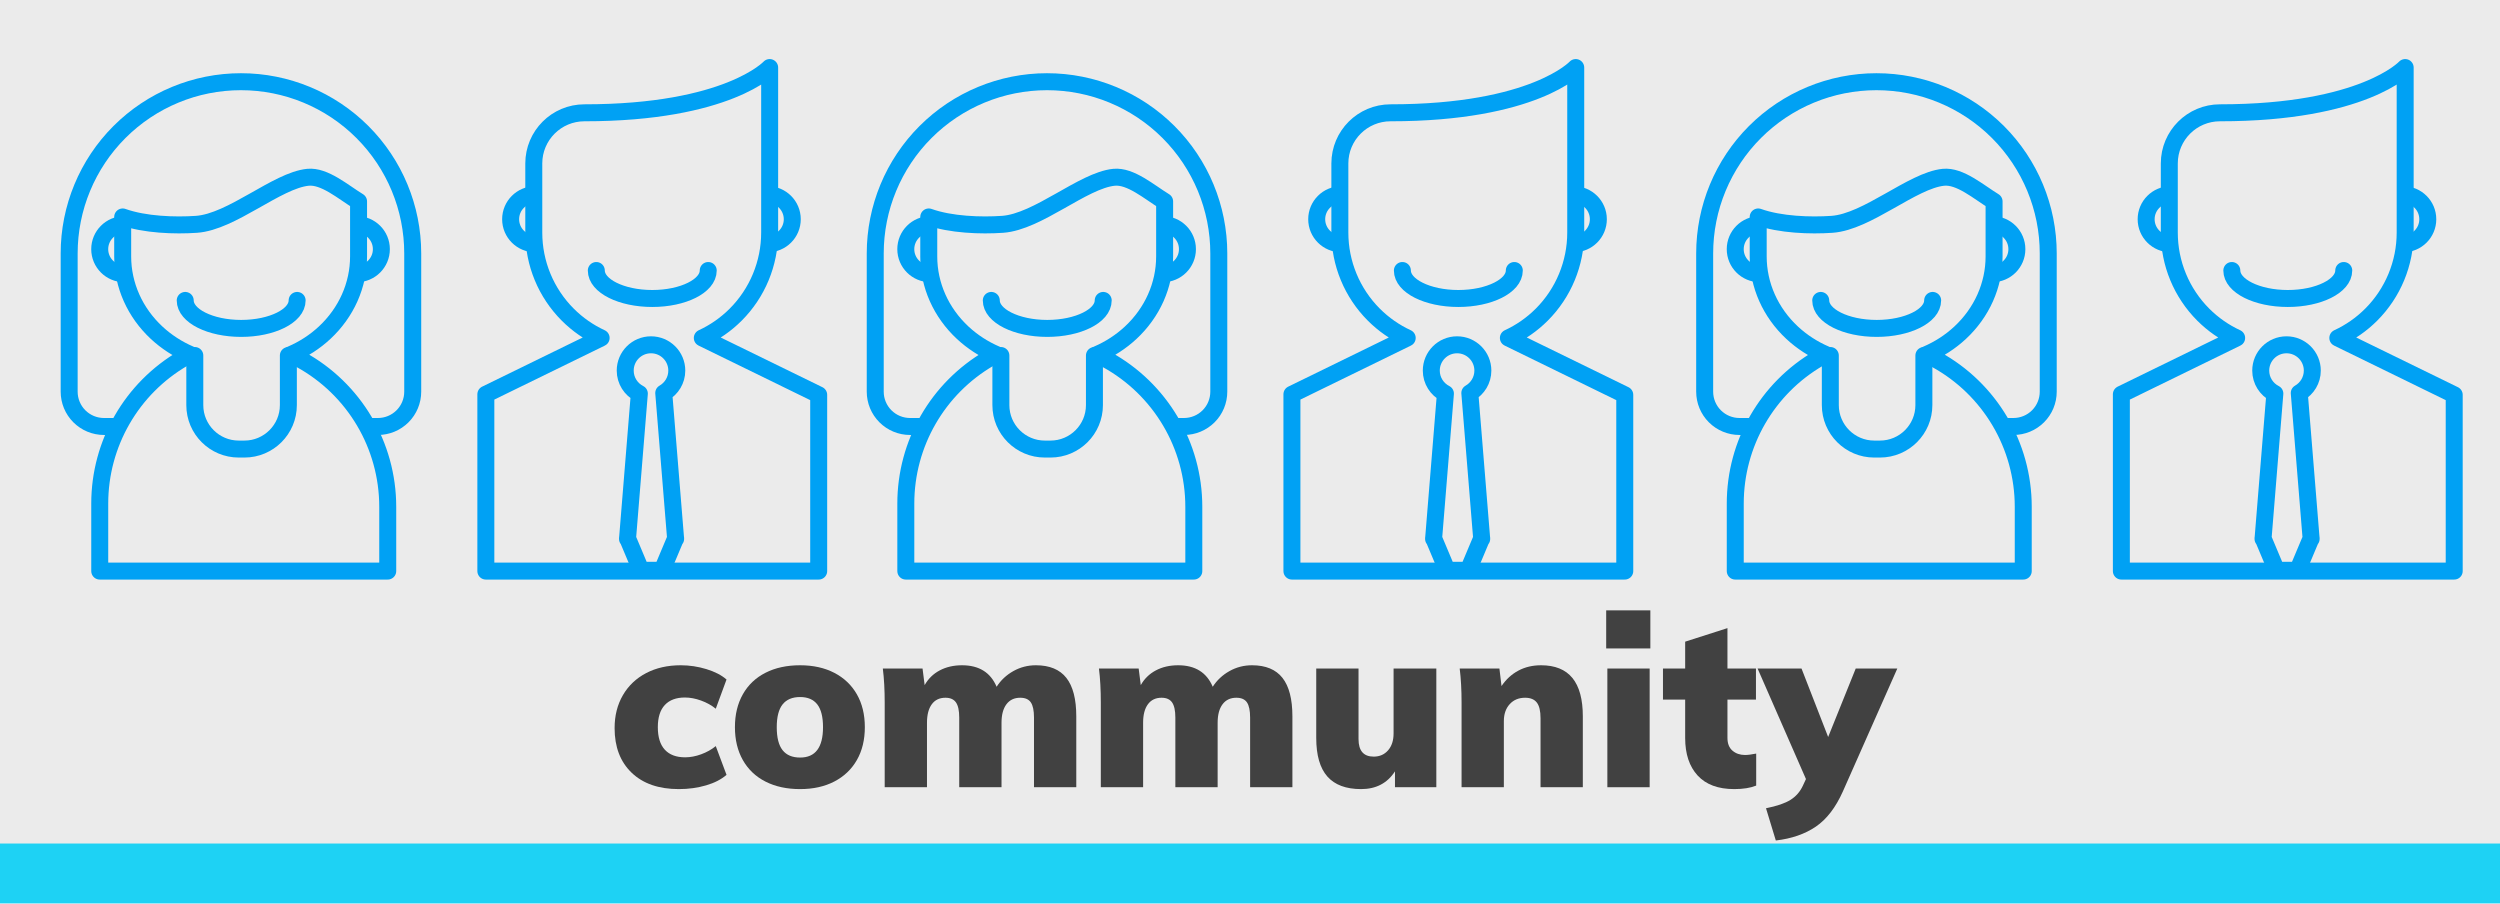
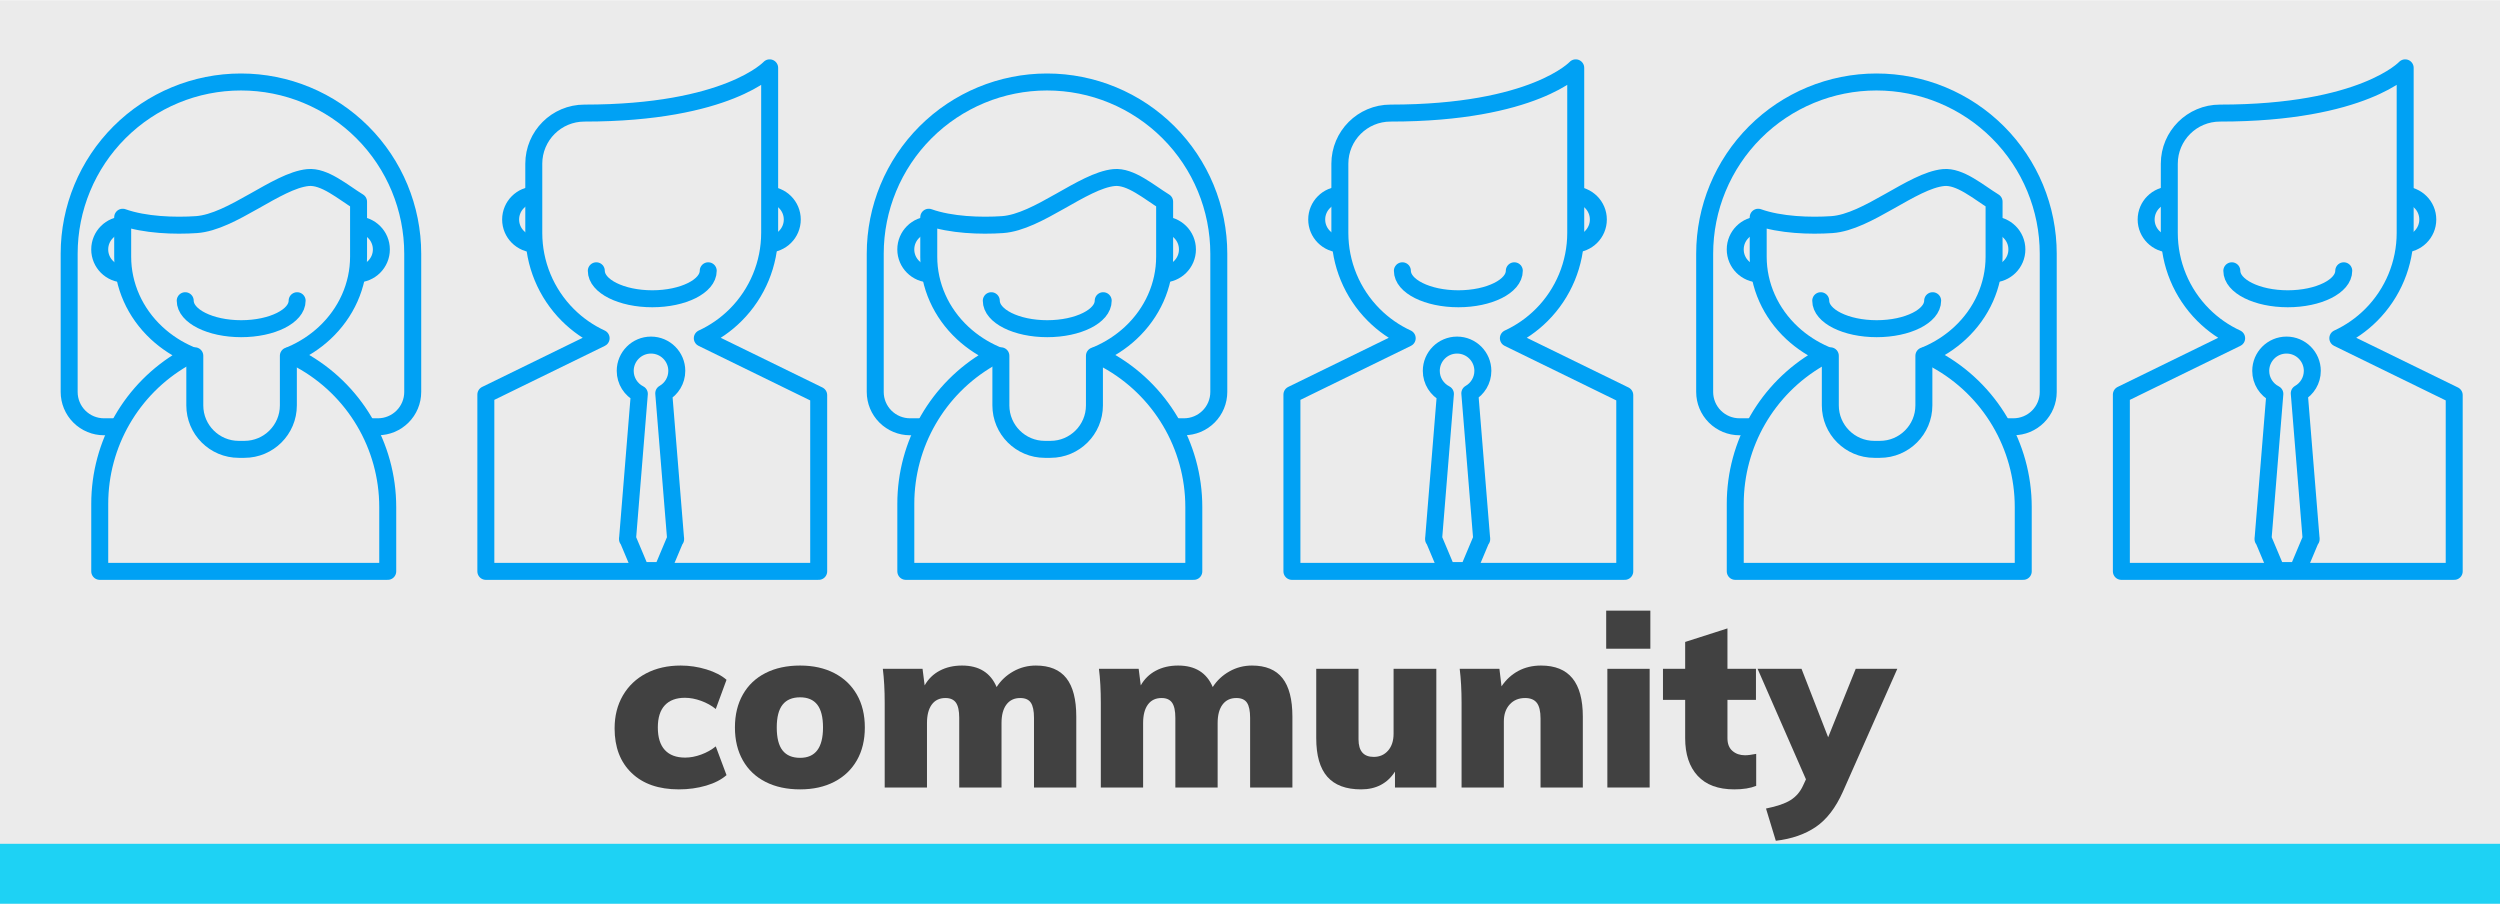
- <svg xmlns="http://www.w3.org/2000/svg" width="100%" height="100%" viewBox="0 0 321 116" version="1.1" xml:space="preserve" style="fill-rule:evenodd;clip-rule:evenodd;stroke-linecap:round;stroke-linejoin:round;stroke-miterlimit:1.5;">
-   <rect id="community" x="0" y="0" width="321" height="116" style="fill:none;" />
+ <svg xmlns="http://www.w3.org/2000/svg" width="100%" height="100%" viewBox="0 0 321 117" version="1.1" xml:space="preserve" style="fill-rule:evenodd;clip-rule:evenodd;stroke-linecap:round;stroke-linejoin:round;stroke-miterlimit:1.5;">
+   <rect id="community" x="0" y="0.036" width="321" height="116" style="fill:none;" />
  <clipPath id="_clip1">
-     <rect x="0" y="0" width="321" height="116" />
+     <rect x="0" y="0.036" width="321" height="116" />
  </clipPath>
  <g clip-path="url(#_clip1)">
-     <rect x="0" y="0" width="321" height="116" style="fill:#ebebeb;" />
-     <rect x="-21.221" y="108.309" width="387.574" height="13.191" style="fill:#1ed2f4;" />
-     <path d="M81.105,99.22c-1.46,-1.4 -2.19,-3.31 -2.19,-5.73c0,-1.6 0.355,-3.01 1.065,-4.23c0.71,-1.22 1.705,-2.165 2.985,-2.835c1.28,-0.67 2.76,-1.005 4.44,-1.005c1.12,0 2.22,0.165 3.3,0.495c1.08,0.33 1.94,0.775 2.58,1.335l-1.38,3.75c-0.54,-0.44 -1.17,-0.79 -1.89,-1.05c-0.72,-0.26 -1.41,-0.39 -2.07,-0.39c-1.12,0 -1.98,0.32 -2.58,0.96c-0.6,0.64 -0.9,1.59 -0.9,2.85c0,1.28 0.3,2.245 0.9,2.895c0.6,0.65 1.47,0.975 2.61,0.975c0.66,0 1.345,-0.13 2.055,-0.39c0.71,-0.26 1.335,-0.61 1.875,-1.05l1.38,3.69c-0.66,0.58 -1.535,1.03 -2.625,1.35c-1.09,0.32 -2.255,0.48 -3.495,0.48c-2.58,0 -4.6,-0.7 -6.06,-2.1Z" style="fill:#414141;fill-rule:nonzero;" />
-     <path d="M98.295,100.36c-1.26,-0.64 -2.23,-1.56 -2.91,-2.76c-0.68,-1.2 -1.02,-2.61 -1.02,-4.23c0,-1.62 0.34,-3.03 1.02,-4.23c0.68,-1.2 1.65,-2.12 2.91,-2.76c1.26,-0.64 2.74,-0.96 4.44,-0.96c1.68,0 3.145,0.325 4.395,0.975c1.25,0.65 2.215,1.57 2.895,2.76c0.68,1.19 1.02,2.595 1.02,4.215c0,1.62 -0.34,3.025 -1.02,4.215c-0.68,1.19 -1.645,2.11 -2.895,2.76c-1.25,0.65 -2.715,0.975 -4.395,0.975c-1.7,0 -3.18,-0.32 -4.44,-0.96Zm7.38,-6.99c0,-1.32 -0.245,-2.295 -0.735,-2.925c-0.49,-0.63 -1.225,-0.945 -2.205,-0.945c-1,0 -1.75,0.315 -2.25,0.945c-0.5,0.63 -0.75,1.605 -0.75,2.925c0,1.34 0.25,2.325 0.75,2.955c0.5,0.63 1.25,0.945 2.25,0.945c1.96,0 2.94,-1.3 2.94,-3.9Z" style="fill:#414141;fill-rule:nonzero;" />
-     <path d="M136.92,87.04c0.85,1.08 1.275,2.73 1.275,4.95l0,9.09l-5.43,0l0,-8.94c0,-0.9 -0.135,-1.55 -0.405,-1.95c-0.27,-0.4 -0.725,-0.6 -1.365,-0.6c-0.76,0 -1.35,0.28 -1.77,0.84c-0.42,0.56 -0.63,1.35 -0.63,2.37l0,8.28l-5.43,0l0,-8.94c0,-0.9 -0.14,-1.55 -0.42,-1.95c-0.28,-0.4 -0.73,-0.6 -1.35,-0.6c-0.76,0 -1.345,0.28 -1.755,0.84c-0.41,0.56 -0.615,1.35 -0.615,2.37l0,8.28l-5.43,0l0,-10.86c0,-1.64 -0.08,-3.1 -0.24,-4.38l5.1,0l0.27,2.13c0.46,-0.82 1.105,-1.45 1.935,-1.89c0.83,-0.44 1.785,-0.66 2.865,-0.66c2.18,0 3.66,0.92 4.44,2.76c0.54,-0.84 1.255,-1.51 2.145,-2.01c0.89,-0.5 1.855,-0.75 2.895,-0.75c1.76,0 3.065,0.54 3.915,1.62Z" style="fill:#414141;fill-rule:nonzero;" />
-     <path d="M164.67,87.04c0.85,1.08 1.275,2.73 1.275,4.95l0,9.09l-5.43,0l0,-8.94c0,-0.9 -0.135,-1.55 -0.405,-1.95c-0.27,-0.4 -0.725,-0.6 -1.365,-0.6c-0.76,0 -1.35,0.28 -1.77,0.84c-0.42,0.56 -0.63,1.35 -0.63,2.37l0,8.28l-5.43,0l0,-8.94c0,-0.9 -0.14,-1.55 -0.42,-1.95c-0.28,-0.4 -0.73,-0.6 -1.35,-0.6c-0.76,0 -1.345,0.28 -1.755,0.84c-0.41,0.56 -0.615,1.35 -0.615,2.37l0,8.28l-5.43,0l0,-10.86c0,-1.64 -0.08,-3.1 -0.24,-4.38l5.1,0l0.27,2.13c0.46,-0.82 1.105,-1.45 1.935,-1.89c0.83,-0.44 1.785,-0.66 2.865,-0.66c2.18,0 3.66,0.92 4.44,2.76c0.54,-0.84 1.255,-1.51 2.145,-2.01c0.89,-0.5 1.855,-0.75 2.895,-0.75c1.76,0 3.065,0.54 3.915,1.62Z" style="fill:#414141;fill-rule:nonzero;" />
-     <path d="M184.425,85.84l0,15.24l-5.31,0l0,-2.04c-0.98,1.52 -2.43,2.28 -4.35,2.28c-1.94,0 -3.385,-0.54 -4.335,-1.62c-0.95,-1.08 -1.425,-2.73 -1.425,-4.95l0,-8.91l5.43,0l0,9.06c0,1.5 0.65,2.25 1.95,2.25c0.76,0 1.375,-0.27 1.845,-0.81c0.47,-0.54 0.705,-1.26 0.705,-2.16l0,-8.34l5.49,0Z" style="fill:#414141;fill-rule:nonzero;" />
-     <path d="M201.9,87.055c0.89,1.09 1.335,2.735 1.335,4.935l0,9.09l-5.43,0l0,-8.85c0,-0.94 -0.16,-1.615 -0.48,-2.025c-0.32,-0.41 -0.82,-0.615 -1.5,-0.615c-0.82,0 -1.48,0.275 -1.98,0.825c-0.5,0.55 -0.75,1.275 -0.75,2.175l0,8.49l-5.43,0l0,-10.86c0,-1.64 -0.08,-3.1 -0.24,-4.38l5.1,0l0.27,2.25c0.58,-0.86 1.3,-1.52 2.16,-1.98c0.86,-0.46 1.83,-0.69 2.91,-0.69c1.8,0 3.145,0.545 4.035,1.635Z" style="fill:#414141;fill-rule:nonzero;" />
-     <path d="M206.385,101.08l0,-15.24l5.43,0l0,15.24l-5.43,0Zm-0.15,-22.71l5.67,0l0,4.89l-5.67,0l0,-4.89Z" style="fill:#414141;fill-rule:nonzero;" />
-     <path d="M225.495,96.76l0,4.11c-0.74,0.3 -1.68,0.45 -2.82,0.45c-2.06,0 -3.625,-0.58 -4.695,-1.74c-1.07,-1.16 -1.605,-2.77 -1.605,-4.83l0,-4.92l-2.85,0l0,-3.99l2.85,0l0,-3.45l5.43,-1.74l0,5.19l3.66,0l0,3.99l-3.66,0l0,4.92c0,0.72 0.215,1.265 0.645,1.635c0.43,0.37 0.965,0.555 1.605,0.555c0.36,0 0.84,-0.06 1.44,-0.18Z" style="fill:#414141;fill-rule:nonzero;" />
-     <path d="M243.615,85.84l-6.99,15.78c-0.92,2.06 -2.075,3.565 -3.465,4.515c-1.39,0.95 -3.105,1.545 -5.145,1.785l-1.26,-4.14c1.4,-0.28 2.45,-0.64 3.15,-1.08c0.7,-0.44 1.23,-1.05 1.59,-1.83l0.39,-0.84l-6.21,-14.19l5.64,0l3.42,8.79l3.54,-8.79l5.34,0Z" style="fill:#414141;fill-rule:nonzero;" />
+     <rect x="0" y="0.036" width="321" height="116" style="fill:#ebebeb;" />
+     <rect x="-21.221" y="108.345" width="387.574" height="13.191" style="fill:#1ed2f4;" />
+     <path d="M81.105,99.256c-1.46,-1.4 -2.19,-3.31 -2.19,-5.73c0,-1.6 0.355,-3.01 1.065,-4.23c0.71,-1.22 1.705,-2.165 2.985,-2.835c1.28,-0.67 2.76,-1.005 4.44,-1.005c1.12,0 2.22,0.165 3.3,0.495c1.08,0.33 1.94,0.775 2.58,1.335l-1.38,3.75c-0.54,-0.44 -1.17,-0.79 -1.89,-1.05c-0.72,-0.26 -1.41,-0.39 -2.07,-0.39c-1.12,0 -1.98,0.32 -2.58,0.96c-0.6,0.64 -0.9,1.59 -0.9,2.85c0,1.28 0.3,2.245 0.9,2.895c0.6,0.65 1.47,0.975 2.61,0.975c0.66,0 1.345,-0.13 2.055,-0.39c0.71,-0.26 1.335,-0.61 1.875,-1.05l1.38,3.69c-0.66,0.58 -1.535,1.03 -2.625,1.35c-1.09,0.32 -2.255,0.48 -3.495,0.48c-2.58,0 -4.6,-0.7 -6.06,-2.1Z" style="fill:#414141;fill-rule:nonzero;" />
+     <path d="M98.295,100.396c-1.26,-0.64 -2.23,-1.56 -2.91,-2.76c-0.68,-1.2 -1.02,-2.61 -1.02,-4.23c0,-1.62 0.34,-3.03 1.02,-4.23c0.68,-1.2 1.65,-2.12 2.91,-2.76c1.26,-0.64 2.74,-0.96 4.44,-0.96c1.68,0 3.145,0.325 4.395,0.975c1.25,0.65 2.215,1.57 2.895,2.76c0.68,1.19 1.02,2.595 1.02,4.215c0,1.62 -0.34,3.025 -1.02,4.215c-0.68,1.19 -1.645,2.11 -2.895,2.76c-1.25,0.65 -2.715,0.975 -4.395,0.975c-1.7,0 -3.18,-0.32 -4.44,-0.96Zm7.38,-6.99c0,-1.32 -0.245,-2.295 -0.735,-2.925c-0.49,-0.63 -1.225,-0.945 -2.205,-0.945c-1,0 -1.75,0.315 -2.25,0.945c-0.5,0.63 -0.75,1.605 -0.75,2.925c0,1.34 0.25,2.325 0.75,2.955c0.5,0.63 1.25,0.945 2.25,0.945c1.96,0 2.94,-1.3 2.94,-3.9Z" style="fill:#414141;fill-rule:nonzero;" />
+     <path d="M136.92,87.076c0.85,1.08 1.275,2.73 1.275,4.95l0,9.09l-5.43,0l0,-8.94c0,-0.9 -0.135,-1.55 -0.405,-1.95c-0.27,-0.4 -0.725,-0.6 -1.365,-0.6c-0.76,0 -1.35,0.28 -1.77,0.84c-0.42,0.56 -0.63,1.35 -0.63,2.37l0,8.28l-5.43,0l0,-8.94c0,-0.9 -0.14,-1.55 -0.42,-1.95c-0.28,-0.4 -0.73,-0.6 -1.35,-0.6c-0.76,0 -1.345,0.28 -1.755,0.84c-0.41,0.56 -0.615,1.35 -0.615,2.37l0,8.28l-5.43,0l0,-10.86c0,-1.64 -0.08,-3.1 -0.24,-4.38l5.1,0l0.27,2.13c0.46,-0.82 1.105,-1.45 1.935,-1.89c0.83,-0.44 1.785,-0.66 2.865,-0.66c2.18,0 3.66,0.92 4.44,2.76c0.54,-0.84 1.255,-1.51 2.145,-2.01c0.89,-0.5 1.855,-0.75 2.895,-0.75c1.76,0 3.065,0.54 3.915,1.62Z" style="fill:#414141;fill-rule:nonzero;" />
+     <path d="M164.67,87.076c0.85,1.08 1.275,2.73 1.275,4.95l0,9.09l-5.43,0l0,-8.94c0,-0.9 -0.135,-1.55 -0.405,-1.95c-0.27,-0.4 -0.725,-0.6 -1.365,-0.6c-0.76,0 -1.35,0.28 -1.77,0.84c-0.42,0.56 -0.63,1.35 -0.63,2.37l0,8.28l-5.43,0l0,-8.94c0,-0.9 -0.14,-1.55 -0.42,-1.95c-0.28,-0.4 -0.73,-0.6 -1.35,-0.6c-0.76,0 -1.345,0.28 -1.755,0.84c-0.41,0.56 -0.615,1.35 -0.615,2.37l0,8.28l-5.43,0l0,-10.86c0,-1.64 -0.08,-3.1 -0.24,-4.38l5.1,0l0.27,2.13c0.46,-0.82 1.105,-1.45 1.935,-1.89c0.83,-0.44 1.785,-0.66 2.865,-0.66c2.18,0 3.66,0.92 4.44,2.76c0.54,-0.84 1.255,-1.51 2.145,-2.01c0.89,-0.5 1.855,-0.75 2.895,-0.75c1.76,0 3.065,0.54 3.915,1.62Z" style="fill:#414141;fill-rule:nonzero;" />
+     <path d="M184.425,85.876l0,15.24l-5.31,0l0,-2.04c-0.98,1.52 -2.43,2.28 -4.35,2.28c-1.94,0 -3.385,-0.54 -4.335,-1.62c-0.95,-1.08 -1.425,-2.73 -1.425,-4.95l0,-8.91l5.43,0l0,9.06c0,1.5 0.65,2.25 1.95,2.25c0.76,0 1.375,-0.27 1.845,-0.81c0.47,-0.54 0.705,-1.26 0.705,-2.16l0,-8.34l5.49,0Z" style="fill:#414141;fill-rule:nonzero;" />
+     <path d="M201.9,87.091c0.89,1.09 1.335,2.735 1.335,4.935l0,9.09l-5.43,0l0,-8.85c0,-0.94 -0.16,-1.615 -0.48,-2.025c-0.32,-0.41 -0.82,-0.615 -1.5,-0.615c-0.82,0 -1.48,0.275 -1.98,0.825c-0.5,0.55 -0.75,1.275 -0.75,2.175l0,8.49l-5.43,0l0,-10.86c0,-1.64 -0.08,-3.1 -0.24,-4.38l5.1,0l0.27,2.25c0.58,-0.86 1.3,-1.52 2.16,-1.98c0.86,-0.46 1.83,-0.69 2.91,-0.69c1.8,0 3.145,0.545 4.035,1.635Z" style="fill:#414141;fill-rule:nonzero;" />
+     <path d="M206.385,101.116l0,-15.24l5.43,0l0,15.24l-5.43,0Zm-0.15,-22.71l5.67,0l0,4.89l-5.67,0l0,-4.89Z" style="fill:#414141;fill-rule:nonzero;" />
+     <path d="M225.495,96.796l0,4.11c-0.74,0.3 -1.68,0.45 -2.82,0.45c-2.06,0 -3.625,-0.58 -4.695,-1.74c-1.07,-1.16 -1.605,-2.77 -1.605,-4.83l0,-4.92l-2.85,0l0,-3.99l2.85,0l0,-3.45l5.43,-1.74l0,5.19l3.66,0l0,3.99l-3.66,0l0,4.92c0,0.72 0.215,1.265 0.645,1.635c0.43,0.37 0.965,0.555 1.605,0.555c0.36,0 0.84,-0.06 1.44,-0.18Z" style="fill:#414141;fill-rule:nonzero;" />
+     <path d="M243.615,85.876l-6.99,15.78c-0.92,2.06 -2.075,3.565 -3.465,4.515c-1.39,0.95 -3.105,1.545 -5.145,1.785l-1.26,-4.14c1.4,-0.28 2.45,-0.64 3.15,-1.08c0.7,-0.44 1.23,-1.05 1.59,-1.83l0.39,-0.84l-6.21,-14.19l5.64,0l3.42,8.79l3.54,-8.79l5.34,0Z" style="fill:#414141;fill-rule:nonzero;" />
    <g>
      <g id="Woman">
-         <path d="M8.88,32.547c0,-5.85 2.324,-11.46 6.46,-15.596c4.137,-4.137 9.747,-6.46 15.596,-6.46c0.001,0 0.002,0 0.002,0c5.85,0 11.46,2.323 15.596,6.46c4.137,4.136 6.46,9.746 6.46,15.596c0,6.737 0,13.484 0,17.744c0,1.186 -0.471,2.323 -1.309,3.161c-0.838,0.838 -1.975,1.309 -3.161,1.309c-8.458,0 -26.715,0 -35.174,0c-1.185,0 -2.322,-0.471 -3.161,-1.309c-0.838,-0.838 -1.309,-1.975 -1.309,-3.161c0,-4.26 0,-11.007 0,-17.744Z" style="fill:#ebebeb;stroke:#00a1f4;stroke-width:2.18px;" />
-         <circle cx="45.813" cy="31.992" r="3.154" style="fill:#ebebeb;stroke:#00a1f4;stroke-width:2.18px;" />
-         <circle cx="15.958" cy="31.992" r="3.154" style="fill:#ebebeb;stroke:#00a1f4;stroke-width:2.18px;" />
-         <path d="M46.039,25.863c-1.996,-1.221 -4.377,-3.315 -6.504,-3.1c-3.986,0.403 -9.76,5.726 -14.314,6.041c-2.769,0.192 -6.649,0.062 -9.468,-0.947l0,5.077c0,3.674 1.57,7.197 4.365,9.795c1.253,1.164 2.705,2.099 4.282,2.777c0,0 -0.317,0.184 -0.846,0.491c-6.652,3.858 -10.747,10.965 -10.747,18.655c0,4.581 0,8.675 0,8.675l36.978,0c0,0 0,-3.851 0,-8.257c0,-7.878 -4.296,-15.13 -11.206,-18.914c-0.734,-0.401 -1.187,-0.65 -1.187,-0.65c1.577,-0.678 3.03,-1.613 4.282,-2.777c2.795,-2.598 4.365,-6.121 4.365,-9.795l0,-7.071Z" style="fill:#ebebeb;stroke:#00a1f4;stroke-width:2.18px;" />
-         <path d="M23.782,38.575c0,1.983 3.219,3.593 7.185,3.593c3.966,0 7.185,-1.61 7.185,-3.593" style="fill:#ebebeb;stroke:#00a1f4;stroke-width:2.18px;" />
-         <path d="M37.026,45.646c0,0 0,3.25 0,6.369c0,3.118 -2.527,5.645 -5.644,5.645c-0.242,0 -0.484,0 -0.725,0c-3.117,0 -5.644,-2.527 -5.644,-5.645c0,-3.119 0,-6.369 0,-6.369" style="fill:#ebebeb;stroke:#00a1f4;stroke-width:2.18px;" />
+         <path d="M8.88,32.583c0,-5.849 2.324,-11.46 6.46,-15.596c4.137,-4.136 9.747,-6.46 15.596,-6.46c0.001,0 0.002,0 0.002,0c5.85,0 11.46,2.324 15.596,6.46c4.137,4.136 6.46,9.747 6.46,15.596c0,6.737 0,13.484 0,17.745c0,1.185 -0.471,2.322 -1.309,3.16c-0.838,0.839 -1.975,1.31 -3.161,1.31c-8.458,0 -26.715,0 -35.174,0c-1.185,0 -2.322,-0.471 -3.161,-1.31c-0.838,-0.838 -1.309,-1.975 -1.309,-3.16c0,-4.261 0,-11.008 0,-17.745Z" style="fill:#ebebeb;stroke:#00a1f4;stroke-width:2.18px;" />
+         <circle cx="45.813" cy="32.028" r="3.154" style="fill:#ebebeb;stroke:#00a1f4;stroke-width:2.18px;" />
+         <circle cx="15.958" cy="32.028" r="3.154" style="fill:#ebebeb;stroke:#00a1f4;stroke-width:2.18px;" />
+         <path d="M46.039,25.899c-1.996,-1.221 -4.377,-3.314 -6.504,-3.099c-3.986,0.402 -9.76,5.725 -14.314,6.04c-2.769,0.192 -6.649,0.063 -9.468,-0.947l0,5.077c0,3.674 1.57,7.197 4.365,9.795c1.253,1.164 2.705,2.1 4.282,2.778c0,0 -0.317,0.184 -0.846,0.491c-6.652,3.857 -10.747,10.965 -10.747,18.654c0,4.581 0,8.675 0,8.675l36.978,0c0,0 0,-3.85 0,-8.256c0,-7.879 -4.296,-15.13 -11.206,-18.914c-0.734,-0.402 -1.187,-0.65 -1.187,-0.65c1.577,-0.678 3.03,-1.614 4.282,-2.778c2.795,-2.598 4.365,-6.121 4.365,-9.795l0,-7.071Z" style="fill:#ebebeb;stroke:#00a1f4;stroke-width:2.18px;" />
+         <path d="M23.782,38.611c0,1.983 3.219,3.593 7.185,3.593c3.966,0 7.185,-1.61 7.185,-3.593" style="fill:#ebebeb;stroke:#00a1f4;stroke-width:2.18px;" />
+         <path d="M37.026,45.683c0,0 0,3.25 0,6.369c0,3.117 -2.527,5.644 -5.644,5.644c-0.242,0 -0.484,0 -0.725,0c-3.117,0 -5.644,-2.527 -5.644,-5.644c0,-3.119 0,-6.369 0,-6.369" style="fill:#ebebeb;stroke:#00a1f4;stroke-width:2.18px;" />
      </g>
      <g id="Man">
-         <circle cx="98.574" cy="28.15" r="3.154" style="fill:#ebebeb;stroke:#00a1f4;stroke-width:2.18px;" />
-         <circle cx="68.719" cy="28.15" r="3.154" style="fill:#ebebeb;stroke:#00a1f4;stroke-width:2.18px;" />
-         <path d="M105.12,50.696l-14.944,-7.303c1.578,-0.729 3.03,-1.736 4.283,-2.988c2.795,-2.796 4.365,-6.587 4.365,-10.539c0,-7.651 0,-21.193 0,-21.193c0,0 -5.355,5.81 -23.779,5.81c-3.594,0 -6.507,2.914 -6.507,6.507c0,2.618 0,5.754 0,8.876c0,3.952 1.57,7.743 4.365,10.539c1.252,1.252 2.705,2.259 4.282,2.988l-14.802,7.233l0,22.701l42.737,0l0,-22.631Z" style="fill:#ebebeb;stroke:#00a1f4;stroke-width:2.18px;" />
-         <path d="M76.566,34.733c0,1.983 3.22,3.593 7.186,3.593c3.965,0 7.185,-1.61 7.185,-3.593" style="fill:#ebebeb;stroke:#00a1f4;stroke-width:2.18px;" />
-         <path d="M85.225,50.462c1,-0.57 1.675,-1.646 1.675,-2.879c0,-1.827 -1.484,-3.311 -3.311,-3.311c-1.828,0 -3.311,1.484 -3.311,3.311c0,1.289 0.737,2.406 1.813,2.953l-1.511,18.568l-0.008,0l0.007,0.015l-0.007,0.077l0.039,0l1.693,4.028l2.714,0l1.693,-4.028l0.039,0l-0.007,-0.077l0.007,-0.015l-0.008,0l-1.517,-18.642Z" style="fill:#ebebeb;stroke:#00a1f4;stroke-width:2.18px;" />
+         <circle cx="98.574" cy="28.186" r="3.154" style="fill:#ebebeb;stroke:#00a1f4;stroke-width:2.18px;" />
+         <circle cx="68.719" cy="28.186" r="3.154" style="fill:#ebebeb;stroke:#00a1f4;stroke-width:2.18px;" />
+         <path d="M105.12,50.732l-14.944,-7.303c1.578,-0.729 3.03,-1.736 4.283,-2.988c2.795,-2.795 4.365,-6.586 4.365,-10.539c0,-7.65 0,-21.192 0,-21.192c0,0 -5.355,5.81 -23.779,5.81c-3.594,0 -6.507,2.913 -6.507,6.507c0,2.618 0,5.753 0,8.875c0,3.953 1.57,7.744 4.365,10.539c1.252,1.252 2.705,2.259 4.282,2.988l-14.802,7.234l0,22.7l42.737,0l0,-22.631Z" style="fill:#ebebeb;stroke:#00a1f4;stroke-width:2.18px;" />
+         <path d="M76.566,34.769c0,1.983 3.22,3.593 7.186,3.593c3.965,0 7.185,-1.61 7.185,-3.593" style="fill:#ebebeb;stroke:#00a1f4;stroke-width:2.18px;" />
+         <path d="M85.225,50.498c1,-0.57 1.675,-1.646 1.675,-2.878c0,-1.828 -1.484,-3.312 -3.311,-3.312c-1.828,0 -3.311,1.484 -3.311,3.312c0,1.288 0.737,2.406 1.813,2.953l-1.511,18.567l-0.008,0l0.007,0.015l-0.007,0.077l0.039,0l1.693,4.028l2.714,0l1.693,-4.028l0.039,0l-0.007,-0.077l0.007,-0.015l-0.008,0l-1.517,-18.642Z" style="fill:#ebebeb;stroke:#00a1f4;stroke-width:2.18px;" />
      </g>
    </g>
    <g>
      <g id="Woman1">
-         <path d="M112.38,32.547c0,-5.85 2.324,-11.46 6.46,-15.596c4.137,-4.137 9.747,-6.46 15.596,-6.46c0.001,0 0.002,0 0.002,0c5.85,0 11.46,2.323 15.596,6.46c4.137,4.136 6.46,9.746 6.46,15.596c0,6.737 0,13.484 0,17.744c0,1.186 -0.471,2.323 -1.309,3.161c-0.838,0.838 -1.975,1.309 -3.161,1.309c-8.458,0 -26.715,0 -35.174,0c-1.185,0 -2.322,-0.471 -3.161,-1.309c-0.838,-0.838 -1.309,-1.975 -1.309,-3.161c0,-4.26 0,-11.007 0,-17.744Z" style="fill:#ebebeb;stroke:#00a1f4;stroke-width:2.18px;" />
-         <circle cx="149.313" cy="31.992" r="3.154" style="fill:#ebebeb;stroke:#00a1f4;stroke-width:2.18px;" />
-         <circle cx="119.458" cy="31.992" r="3.154" style="fill:#ebebeb;stroke:#00a1f4;stroke-width:2.18px;" />
-         <path d="M149.539,25.863c-1.996,-1.221 -4.377,-3.315 -6.504,-3.1c-3.986,0.403 -9.76,5.726 -14.314,6.041c-2.769,0.192 -6.649,0.062 -9.468,-0.947l0,5.077c0,3.674 1.57,7.197 4.365,9.795c1.253,1.164 2.705,2.099 4.282,2.777c0,0 -0.317,0.184 -0.846,0.491c-6.652,3.858 -10.747,10.965 -10.747,18.655c0,4.581 0,8.675 0,8.675l36.978,0c0,0 0,-3.851 0,-8.257c0,-7.878 -4.296,-15.13 -11.206,-18.914c-0.734,-0.401 -1.187,-0.65 -1.187,-0.65c1.577,-0.678 3.03,-1.613 4.282,-2.777c2.795,-2.598 4.365,-6.121 4.365,-9.795l0,-7.071Z" style="fill:#ebebeb;stroke:#00a1f4;stroke-width:2.18px;" />
-         <path d="M127.282,38.575c0,1.983 3.219,3.593 7.185,3.593c3.966,0 7.185,-1.61 7.185,-3.593" style="fill:#ebebeb;stroke:#00a1f4;stroke-width:2.18px;" />
-         <path d="M140.526,45.646c0,0 0,3.25 0,6.369c0,3.118 -2.527,5.645 -5.644,5.645c-0.242,0 -0.484,0 -0.725,0c-3.117,0 -5.644,-2.527 -5.644,-5.645c0,-3.119 0,-6.369 0,-6.369" style="fill:#ebebeb;stroke:#00a1f4;stroke-width:2.18px;" />
+         <path d="M112.38,32.583c0,-5.849 2.324,-11.46 6.46,-15.596c4.137,-4.136 9.747,-6.46 15.596,-6.46c0.001,0 0.002,0 0.002,0c5.85,0 11.46,2.324 15.596,6.46c4.137,4.136 6.46,9.747 6.46,15.596c0,6.737 0,13.484 0,17.745c0,1.185 -0.471,2.322 -1.309,3.16c-0.838,0.839 -1.975,1.31 -3.161,1.31c-8.458,0 -26.715,0 -35.174,0c-1.185,0 -2.322,-0.471 -3.161,-1.31c-0.838,-0.838 -1.309,-1.975 -1.309,-3.16c0,-4.261 0,-11.008 0,-17.745Z" style="fill:#ebebeb;stroke:#00a1f4;stroke-width:2.18px;" />
+         <circle cx="149.313" cy="32.028" r="3.154" style="fill:#ebebeb;stroke:#00a1f4;stroke-width:2.18px;" />
+         <circle cx="119.458" cy="32.028" r="3.154" style="fill:#ebebeb;stroke:#00a1f4;stroke-width:2.18px;" />
+         <path d="M149.539,25.899c-1.996,-1.221 -4.377,-3.314 -6.504,-3.099c-3.986,0.402 -9.76,5.725 -14.314,6.04c-2.769,0.192 -6.649,0.063 -9.468,-0.947l0,5.077c0,3.674 1.57,7.197 4.365,9.795c1.253,1.164 2.705,2.1 4.282,2.778c0,0 -0.317,0.184 -0.846,0.491c-6.652,3.857 -10.747,10.965 -10.747,18.654c0,4.581 0,8.675 0,8.675l36.978,0c0,0 0,-3.85 0,-8.256c0,-7.879 -4.296,-15.13 -11.206,-18.914c-0.734,-0.402 -1.187,-0.65 -1.187,-0.65c1.577,-0.678 3.03,-1.614 4.282,-2.778c2.795,-2.598 4.365,-6.121 4.365,-9.795l0,-7.071Z" style="fill:#ebebeb;stroke:#00a1f4;stroke-width:2.18px;" />
+         <path d="M127.282,38.611c0,1.983 3.219,3.593 7.185,3.593c3.966,0 7.185,-1.61 7.185,-3.593" style="fill:#ebebeb;stroke:#00a1f4;stroke-width:2.18px;" />
+         <path d="M140.526,45.683c0,0 0,3.25 0,6.369c0,3.117 -2.527,5.644 -5.644,5.644c-0.242,0 -0.484,0 -0.725,0c-3.117,0 -5.644,-2.527 -5.644,-5.644c0,-3.119 0,-6.369 0,-6.369" style="fill:#ebebeb;stroke:#00a1f4;stroke-width:2.18px;" />
      </g>
      <g id="Man1">
-         <circle cx="202.074" cy="28.15" r="3.154" style="fill:#ebebeb;stroke:#00a1f4;stroke-width:2.18px;" />
-         <circle cx="172.219" cy="28.15" r="3.154" style="fill:#ebebeb;stroke:#00a1f4;stroke-width:2.18px;" />
-         <path d="M208.62,50.696l-14.944,-7.303c1.578,-0.729 3.03,-1.736 4.283,-2.988c2.795,-2.796 4.365,-6.587 4.365,-10.539c0,-7.651 0,-21.193 0,-21.193c0,0 -5.355,5.81 -23.779,5.81c-3.594,0 -6.507,2.914 -6.507,6.507c0,2.618 0,5.754 0,8.876c0,3.952 1.57,7.743 4.365,10.539c1.252,1.252 2.705,2.259 4.282,2.988l-14.802,7.233l0,22.701l42.737,0l0,-22.631Z" style="fill:#ebebeb;stroke:#00a1f4;stroke-width:2.18px;" />
-         <path d="M180.066,34.733c0,1.983 3.22,3.593 7.186,3.593c3.965,0 7.185,-1.61 7.185,-3.593" style="fill:#ebebeb;stroke:#00a1f4;stroke-width:2.18px;" />
-         <path d="M188.725,50.462c1,-0.57 1.675,-1.646 1.675,-2.879c0,-1.827 -1.484,-3.311 -3.311,-3.311c-1.828,0 -3.311,1.484 -3.311,3.311c0,1.289 0.737,2.406 1.813,2.953l-1.511,18.568l-0.008,0l0.007,0.015l-0.007,0.077l0.039,0l1.693,4.028l2.714,0l1.693,-4.028l0.039,0l-0.007,-0.077l0.007,-0.015l-0.008,0l-1.517,-18.642Z" style="fill:#ebebeb;stroke:#00a1f4;stroke-width:2.18px;" />
+         <circle cx="202.074" cy="28.186" r="3.154" style="fill:#ebebeb;stroke:#00a1f4;stroke-width:2.18px;" />
+         <circle cx="172.219" cy="28.186" r="3.154" style="fill:#ebebeb;stroke:#00a1f4;stroke-width:2.18px;" />
+         <path d="M208.62,50.732l-14.944,-7.303c1.578,-0.729 3.03,-1.736 4.283,-2.988c2.795,-2.795 4.365,-6.586 4.365,-10.539c0,-7.65 0,-21.192 0,-21.192c0,0 -5.355,5.81 -23.779,5.81c-3.594,0 -6.507,2.913 -6.507,6.507c0,2.618 0,5.753 0,8.875c0,3.953 1.57,7.744 4.365,10.539c1.252,1.252 2.705,2.259 4.282,2.988l-14.802,7.234l0,22.7l42.737,0l0,-22.631Z" style="fill:#ebebeb;stroke:#00a1f4;stroke-width:2.18px;" />
+         <path d="M180.066,34.769c0,1.983 3.22,3.593 7.186,3.593c3.965,0 7.185,-1.61 7.185,-3.593" style="fill:#ebebeb;stroke:#00a1f4;stroke-width:2.18px;" />
+         <path d="M188.725,50.498c1,-0.57 1.675,-1.646 1.675,-2.878c0,-1.828 -1.484,-3.312 -3.311,-3.312c-1.828,0 -3.311,1.484 -3.311,3.312c0,1.288 0.737,2.406 1.813,2.953l-1.511,18.567l-0.008,0l0.007,0.015l-0.007,0.077l0.039,0l1.693,4.028l2.714,0l1.693,-4.028l0.039,0l-0.007,-0.077l0.007,-0.015l-0.008,0l-1.517,-18.642Z" style="fill:#ebebeb;stroke:#00a1f4;stroke-width:2.18px;" />
      </g>
    </g>
    <g>
      <g id="Woman2">
-         <path d="M218.88,32.547c0,-5.85 2.324,-11.46 6.46,-15.596c4.137,-4.137 9.747,-6.46 15.596,-6.46c0.001,0 0.002,0 0.002,0c5.85,0 11.46,2.323 15.596,6.46c4.137,4.136 6.46,9.746 6.46,15.596c0,6.737 0,13.484 0,17.744c0,1.186 -0.471,2.323 -1.309,3.161c-0.838,0.838 -1.975,1.309 -3.161,1.309c-8.458,0 -26.715,0 -35.174,0c-1.185,0 -2.322,-0.471 -3.161,-1.309c-0.838,-0.838 -1.309,-1.975 -1.309,-3.161c0,-4.26 0,-11.007 0,-17.744Z" style="fill:#ebebeb;stroke:#00a1f4;stroke-width:2.18px;" />
-         <circle cx="255.813" cy="31.992" r="3.154" style="fill:#ebebeb;stroke:#00a1f4;stroke-width:2.18px;" />
-         <circle cx="225.958" cy="31.992" r="3.154" style="fill:#ebebeb;stroke:#00a1f4;stroke-width:2.18px;" />
-         <path d="M256.039,25.863c-1.996,-1.221 -4.377,-3.315 -6.504,-3.1c-3.986,0.403 -9.76,5.726 -14.314,6.041c-2.769,0.192 -6.649,0.062 -9.468,-0.947l0,5.077c0,3.674 1.57,7.197 4.365,9.795c1.253,1.164 2.705,2.099 4.282,2.777c0,0 -0.317,0.184 -0.846,0.491c-6.652,3.858 -10.747,10.965 -10.747,18.655c0,4.581 0,8.675 0,8.675l36.978,0c0,0 0,-3.851 0,-8.257c0,-7.878 -4.296,-15.13 -11.206,-18.914c-0.734,-0.401 -1.187,-0.65 -1.187,-0.65c1.577,-0.678 3.03,-1.613 4.282,-2.777c2.795,-2.598 4.365,-6.121 4.365,-9.795l0,-7.071Z" style="fill:#ebebeb;stroke:#00a1f4;stroke-width:2.18px;" />
-         <path d="M233.782,38.575c0,1.983 3.219,3.593 7.185,3.593c3.966,0 7.185,-1.61 7.185,-3.593" style="fill:#ebebeb;stroke:#00a1f4;stroke-width:2.18px;" />
-         <path d="M247.026,45.646c0,0 0,3.25 0,6.369c0,3.118 -2.527,5.645 -5.644,5.645c-0.242,0 -0.484,0 -0.725,0c-3.117,0 -5.644,-2.527 -5.644,-5.645c0,-3.119 0,-6.369 0,-6.369" style="fill:#ebebeb;stroke:#00a1f4;stroke-width:2.18px;" />
+         <path d="M218.88,32.583c0,-5.849 2.324,-11.46 6.46,-15.596c4.137,-4.136 9.747,-6.46 15.596,-6.46c0.001,0 0.002,0 0.002,0c5.85,0 11.46,2.324 15.596,6.46c4.137,4.136 6.46,9.747 6.46,15.596c0,6.737 0,13.484 0,17.745c0,1.185 -0.471,2.322 -1.309,3.16c-0.838,0.839 -1.975,1.31 -3.161,1.31c-8.458,0 -26.715,0 -35.174,0c-1.185,0 -2.322,-0.471 -3.161,-1.31c-0.838,-0.838 -1.309,-1.975 -1.309,-3.16c0,-4.261 0,-11.008 0,-17.745Z" style="fill:#ebebeb;stroke:#00a1f4;stroke-width:2.18px;" />
+         <circle cx="255.813" cy="32.028" r="3.154" style="fill:#ebebeb;stroke:#00a1f4;stroke-width:2.18px;" />
+         <circle cx="225.958" cy="32.028" r="3.154" style="fill:#ebebeb;stroke:#00a1f4;stroke-width:2.18px;" />
+         <path d="M256.039,25.899c-1.996,-1.221 -4.377,-3.314 -6.504,-3.099c-3.986,0.402 -9.76,5.725 -14.314,6.04c-2.769,0.192 -6.649,0.063 -9.468,-0.947l0,5.077c0,3.674 1.57,7.197 4.365,9.795c1.253,1.164 2.705,2.1 4.282,2.778c0,0 -0.317,0.184 -0.846,0.491c-6.652,3.857 -10.747,10.965 -10.747,18.654c0,4.581 0,8.675 0,8.675l36.978,0c0,0 0,-3.85 0,-8.256c0,-7.879 -4.296,-15.13 -11.206,-18.914c-0.734,-0.402 -1.187,-0.65 -1.187,-0.65c1.577,-0.678 3.03,-1.614 4.282,-2.778c2.795,-2.598 4.365,-6.121 4.365,-9.795l0,-7.071Z" style="fill:#ebebeb;stroke:#00a1f4;stroke-width:2.18px;" />
+         <path d="M233.782,38.611c0,1.983 3.219,3.593 7.185,3.593c3.966,0 7.185,-1.61 7.185,-3.593" style="fill:#ebebeb;stroke:#00a1f4;stroke-width:2.18px;" />
+         <path d="M247.026,45.683c0,0 0,3.25 0,6.369c0,3.117 -2.527,5.644 -5.644,5.644c-0.242,0 -0.484,0 -0.725,0c-3.117,0 -5.644,-2.527 -5.644,-5.644c0,-3.119 0,-6.369 0,-6.369" style="fill:#ebebeb;stroke:#00a1f4;stroke-width:2.18px;" />
      </g>
      <g id="Man2">
-         <circle cx="308.574" cy="28.15" r="3.154" style="fill:#ebebeb;stroke:#00a1f4;stroke-width:2.18px;" />
-         <circle cx="278.719" cy="28.15" r="3.154" style="fill:#ebebeb;stroke:#00a1f4;stroke-width:2.18px;" />
-         <path d="M315.12,50.696l-14.944,-7.303c1.578,-0.729 3.03,-1.736 4.283,-2.988c2.795,-2.796 4.365,-6.587 4.365,-10.539c0,-7.651 0,-21.193 0,-21.193c0,0 -5.355,5.81 -23.779,5.81c-3.594,0 -6.507,2.914 -6.507,6.507c0,2.618 0,5.754 0,8.876c0,3.952 1.57,7.743 4.365,10.539c1.252,1.252 2.705,2.259 4.282,2.988l-14.802,7.233l0,22.701l42.737,0l0,-22.631Z" style="fill:#ebebeb;stroke:#00a1f4;stroke-width:2.18px;" />
-         <path d="M286.566,34.733c0,1.983 3.22,3.593 7.186,3.593c3.965,0 7.185,-1.61 7.185,-3.593" style="fill:#ebebeb;stroke:#00a1f4;stroke-width:2.18px;" />
-         <path d="M295.225,50.462c1,-0.57 1.675,-1.646 1.675,-2.879c0,-1.827 -1.484,-3.311 -3.311,-3.311c-1.828,0 -3.311,1.484 -3.311,3.311c0,1.289 0.737,2.406 1.813,2.953l-1.511,18.568l-0.008,0l0.007,0.015l-0.007,0.077l0.039,0l1.693,4.028l2.714,0l1.693,-4.028l0.039,0l-0.007,-0.077l0.007,-0.015l-0.008,0l-1.517,-18.642Z" style="fill:#ebebeb;stroke:#00a1f4;stroke-width:2.18px;" />
+         <circle cx="308.574" cy="28.186" r="3.154" style="fill:#ebebeb;stroke:#00a1f4;stroke-width:2.18px;" />
+         <circle cx="278.719" cy="28.186" r="3.154" style="fill:#ebebeb;stroke:#00a1f4;stroke-width:2.18px;" />
+         <path d="M315.12,50.732l-14.944,-7.303c1.578,-0.729 3.03,-1.736 4.283,-2.988c2.795,-2.795 4.365,-6.586 4.365,-10.539c0,-7.65 0,-21.192 0,-21.192c0,0 -5.355,5.81 -23.779,5.81c-3.594,0 -6.507,2.913 -6.507,6.507c0,2.618 0,5.753 0,8.875c0,3.953 1.57,7.744 4.365,10.539c1.252,1.252 2.705,2.259 4.282,2.988l-14.802,7.234l0,22.7l42.737,0l0,-22.631Z" style="fill:#ebebeb;stroke:#00a1f4;stroke-width:2.18px;" />
+         <path d="M286.566,34.769c0,1.983 3.22,3.593 7.186,3.593c3.965,0 7.185,-1.61 7.185,-3.593" style="fill:#ebebeb;stroke:#00a1f4;stroke-width:2.18px;" />
+         <path d="M295.225,50.498c1,-0.57 1.675,-1.646 1.675,-2.878c0,-1.828 -1.484,-3.312 -3.311,-3.312c-1.828,0 -3.311,1.484 -3.311,3.312c0,1.288 0.737,2.406 1.813,2.953l-1.511,18.567l-0.008,0l0.007,0.015l-0.007,0.077l0.039,0l1.693,4.028l2.714,0l1.693,-4.028l0.039,0l-0.007,-0.077l0.007,-0.015l-0.008,0l-1.517,-18.642Z" style="fill:#ebebeb;stroke:#00a1f4;stroke-width:2.18px;" />
      </g>
    </g>
  </g>
</svg>
